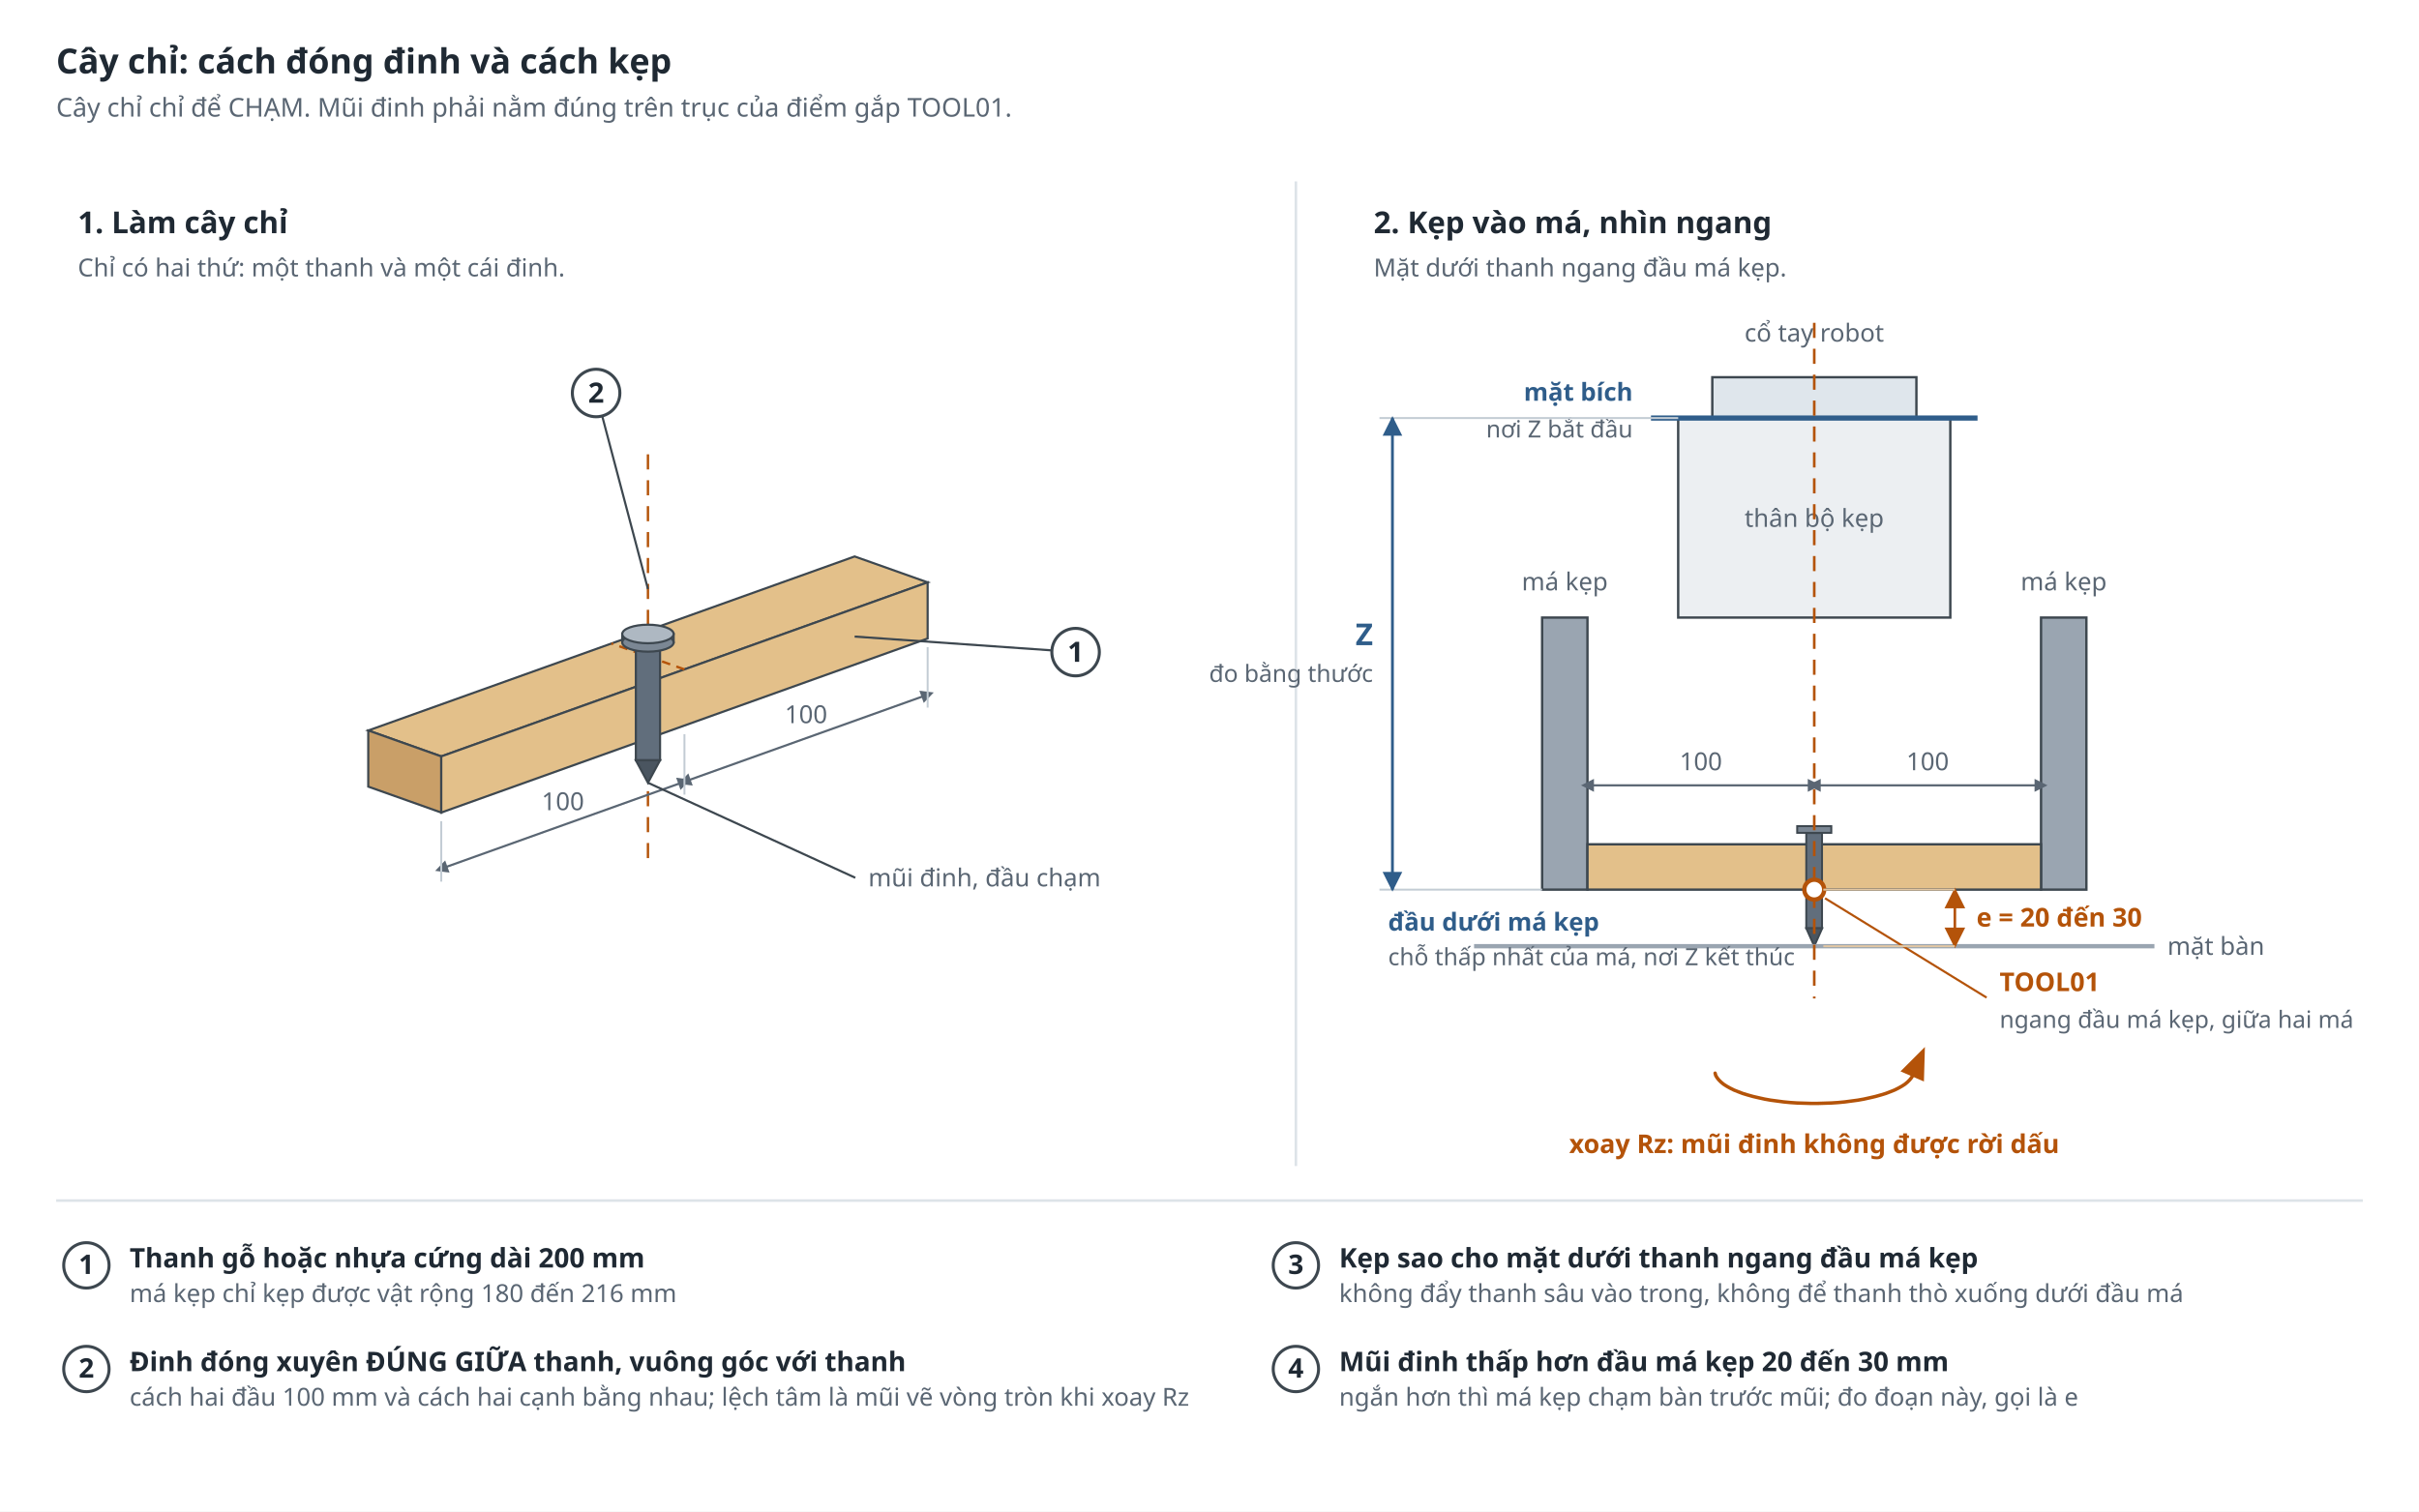
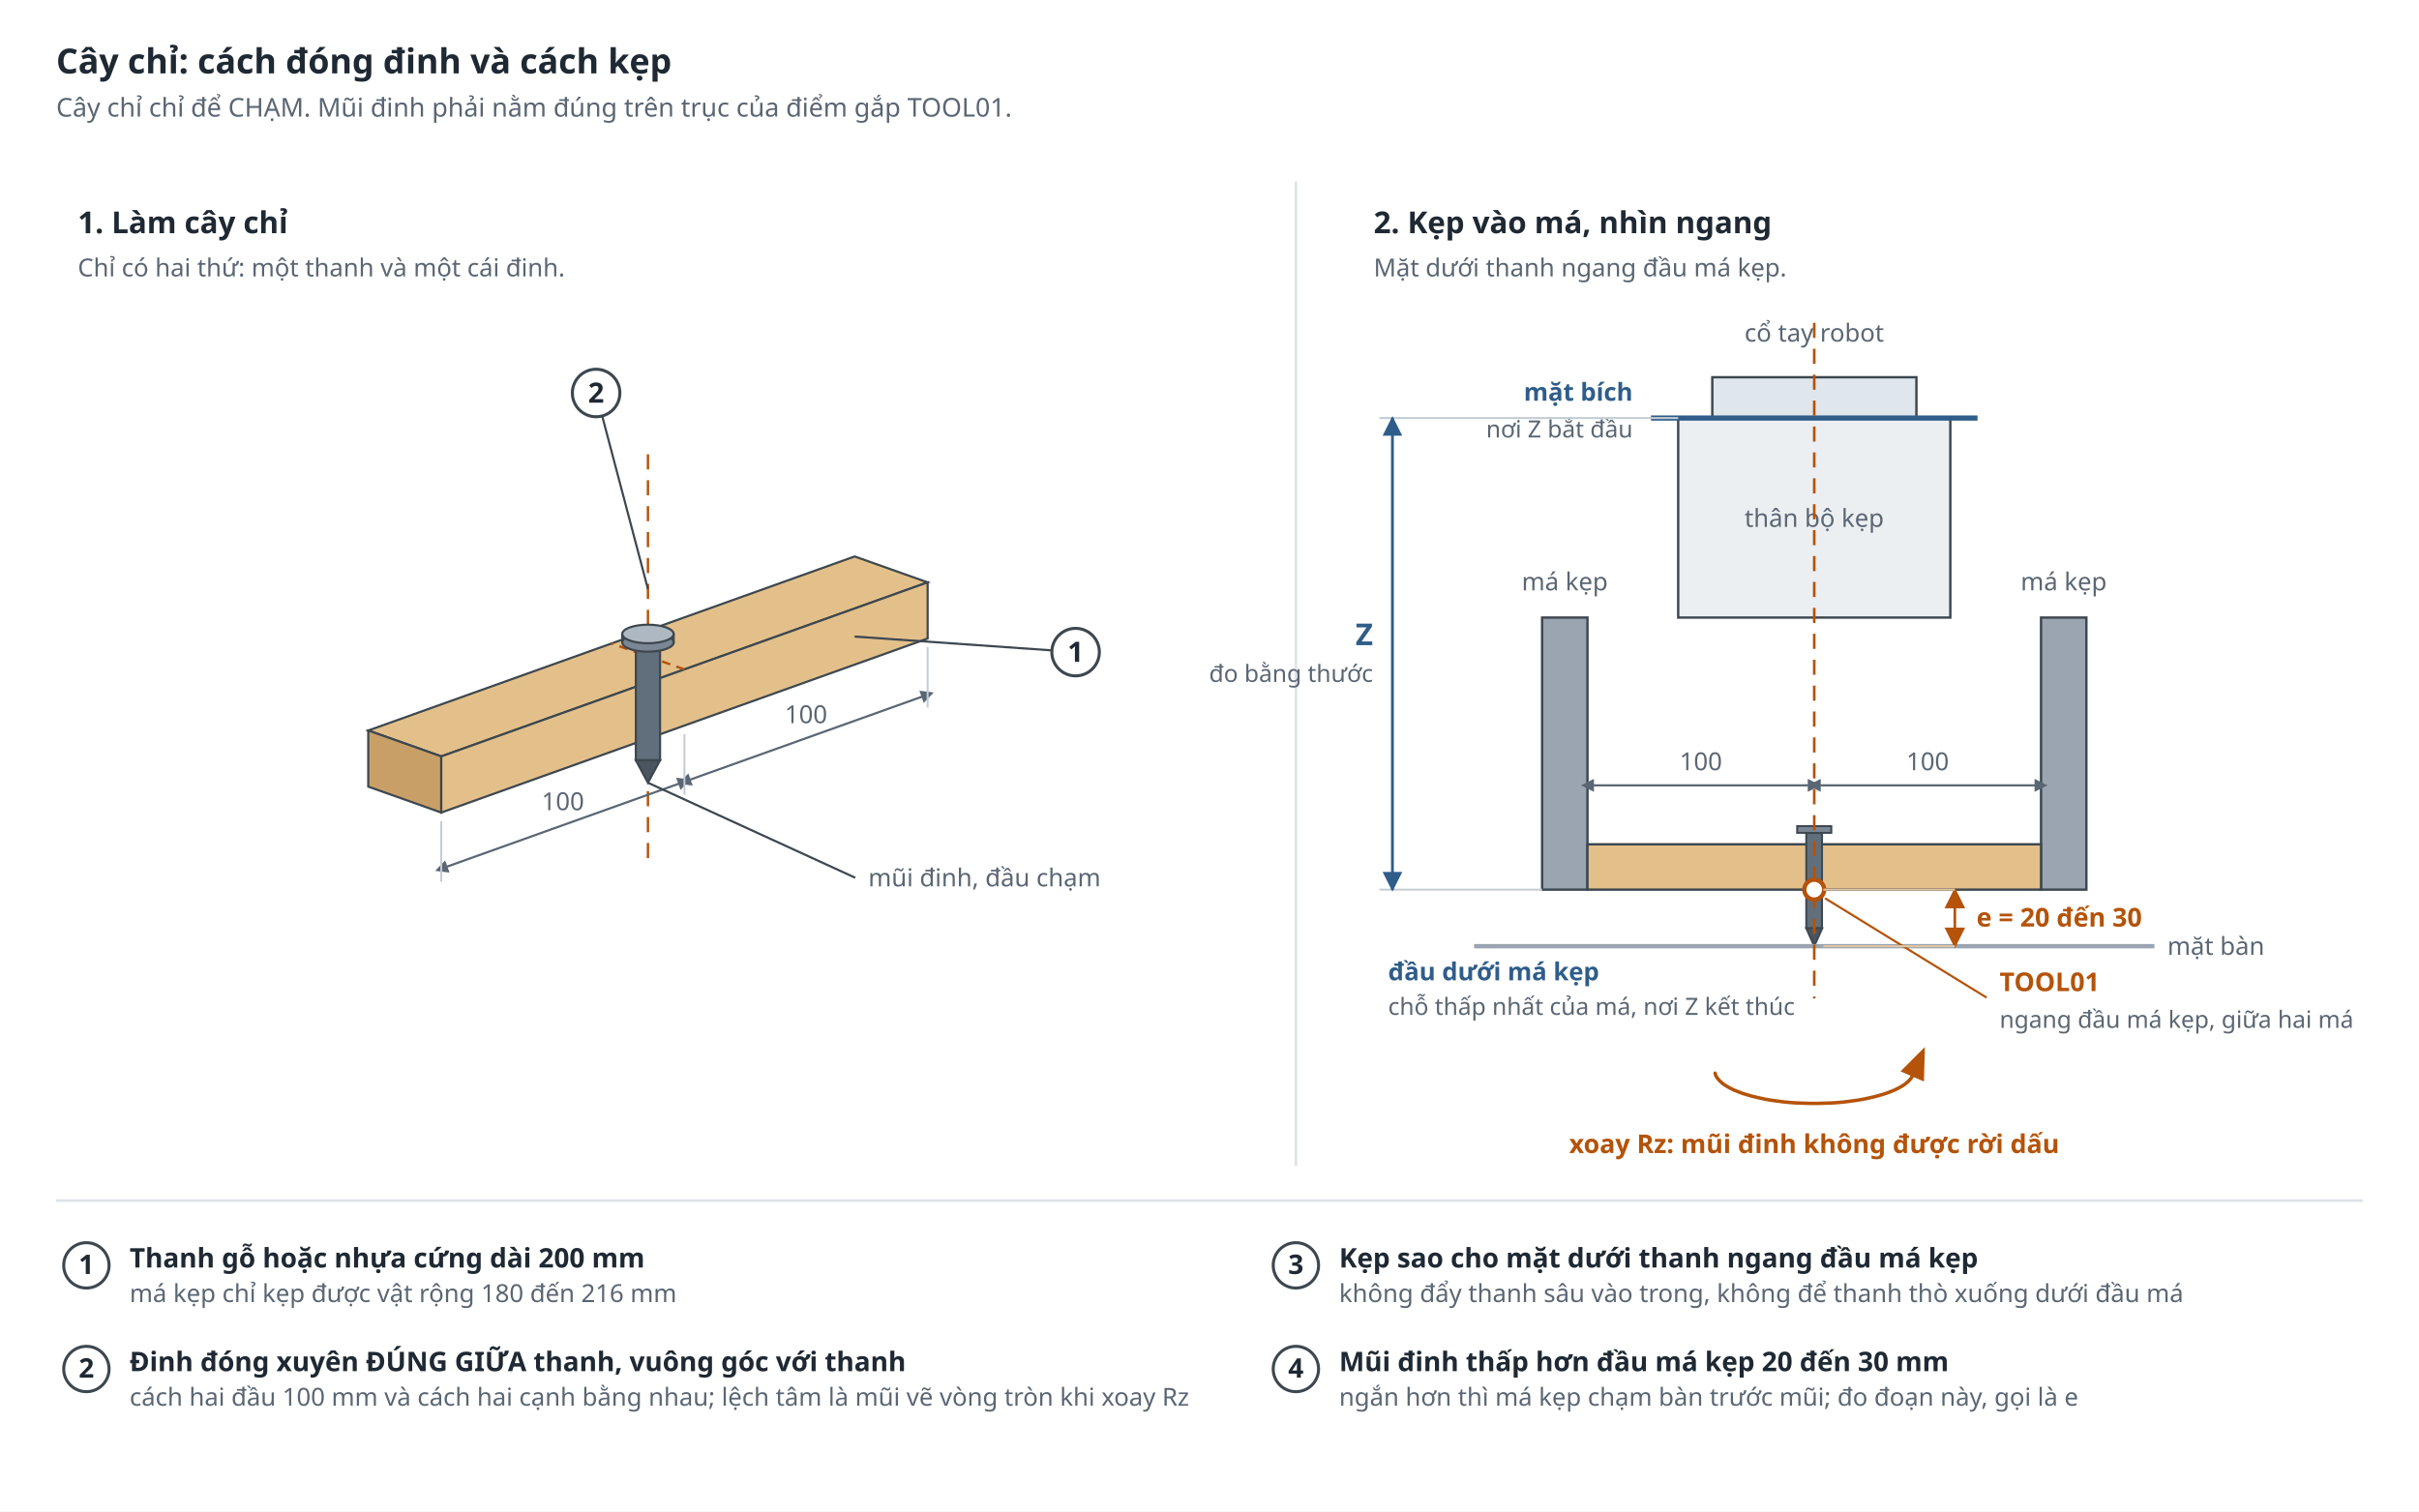
<svg xmlns="http://www.w3.org/2000/svg" viewBox="0 0 1120 700" width="1120" height="700" role="img" aria-label="Cay chi de cham diem: hinh 3D mot thanh dai 200 mm kep giua hai ma kep, mot dinh dong xuyen dung giua thanh va huong thang xuong, mat duoi thanh ngang dau ma kep, mui dinh thap hon dau ma kep 20 den 30 mm; kem hinh chieu canh voi kich thuoc va diem TOOL01 nam tren cung truc voi mui dinh">
  <defs>
    <marker id="d2" viewBox="0 0 10 10" refX="5" refY="5" markerWidth="6" markerHeight="6" orient="auto-start-reverse">
      <path d="M 0 0 L 10 5 L 0 10 z" fill="#5a6673" />
    </marker>
    <marker id="am" viewBox="0 0 10 10" refX="9" refY="5" markerWidth="8" markerHeight="8" orient="auto-start-reverse">
      <path d="M 0 0 L 10 5 L 0 10 z" fill="#b45309" />
    </marker>
    <marker id="ds" viewBox="0 0 10 10" refX="9" refY="5" markerWidth="7" markerHeight="7" orient="auto-start-reverse">
      <path d="M 0 0 L 10 5 L 0 10 z" fill="#2f5d8a" />
    </marker>
  </defs>
  <rect x="0.0" y="0.0" width="1120.0" height="700.0" fill="#ffffff" stroke="#ffffff" stroke-width="0" />
  <g font-family="'Segoe UI',system-ui,sans-serif" fill="#1f2933">
    <text x="26.0" y="34.0" font-size="16" fill="#1f2933" font-weight="700">Cây chỉ: cách đóng đinh và cách kẹp</text>
    <text x="26.0" y="54.0" font-size="12" fill="#5a6673">Cây chỉ chỉ để CHẠM. Mũi đinh phải nằm đúng trên trục của điểm gắp TOOL01.</text>
    <text x="36.0" y="108.0" font-size="14" fill="#1f2933" font-weight="700">1. Làm cây chỉ</text>
    <text x="36.0" y="128.0" font-size="11.5" fill="#5a6673">Chỉ có hai thứ: một thanh và một cái đinh.</text>
    <line x1="300.0" y1="210.4" x2="300.0" y2="400.2" stroke="#b45309" stroke-width="1.1" stroke-dasharray="7 5" />
    <polygon points="204.3,350.3 429.5,269.7 395.7,257.7 170.5,338.3" fill="#e3c08a" stroke="#3d474f" stroke-width="1.0" />
    <polygon points="204.3,376.3 204.3,350.3 170.5,338.3 170.5,364.3" fill="#c99f68" stroke="#3d474f" stroke-width="1.0" />
    <polygon points="204.3,376.3 429.5,295.7 429.5,269.7 204.3,350.3" fill="#e3c08a" stroke="#3d474f" stroke-width="1.0" />
    <line x1="316.9" y1="310.0" x2="283.1" y2="298.0" stroke="#b45309" stroke-width="1.1" stroke-dasharray="4 3" />
    <polygon points="294.4,297.5 305.6,297.5 305.6,352.1 294.4,352.1" fill="#616e7c" stroke="#3d474f" stroke-width="1" />
    <polygon points="294.4,352.1 305.6,352.1 300.0,362.5" fill="#4a5560" stroke="#3d474f" stroke-width="1" />
    <polygon points="288.1,293.6 311.9,293.6 311.9,297.5 288.1,297.5" fill="#7b8794" stroke="#3d474f" stroke-width="1" />
    <ellipse cx="300.0" cy="297.5" rx="11.9" ry="4.3" fill="#7b8794" stroke="#3d474f" stroke-width="1" />
    <ellipse cx="300.0" cy="293.6" rx="11.9" ry="4.3" fill="#aeb8c2" stroke="#3d474f" stroke-width="1" />
    <line x1="204.3" y1="402.3" x2="316.9" y2="362.0" stroke="#5a6673" stroke-width="1" marker-start="url(#d2)" marker-end="url(#d2)" />
    <line x1="316.9" y1="362.0" x2="429.5" y2="321.7" stroke="#5a6673" stroke-width="1" marker-start="url(#d2)" marker-end="url(#d2)" />
    <line x1="204.3" y1="380.3" x2="204.3" y2="408.3" stroke="#c3ccd4" stroke-width="0.9" />
    <line x1="316.9" y1="340.0" x2="316.9" y2="368.0" stroke="#c3ccd4" stroke-width="0.9" />
    <line x1="429.5" y1="299.7" x2="429.5" y2="327.7" stroke="#c3ccd4" stroke-width="0.9" />
    <text x="260.6" y="375.2" font-size="11.5" fill="#5a6673" text-anchor="middle">100</text>
    <text x="373.2" y="334.9" font-size="11.5" fill="#5a6673" text-anchor="middle">100</text>
    <line x1="300.0" y1="362.5" x2="396.0" y2="406.5" stroke="#3d474f" stroke-width="1" />
    <text x="402.0" y="410.5" font-size="11.5" fill="#5a6673">mũi đinh, đầu chạm</text>
    <line x1="487.0" y1="301.2" x2="395.7" y2="294.8" stroke="#3d474f" stroke-width="1" />
    <circle cx="498.0" cy="302.0" r="11" fill="#ffffff" stroke="#3d474f" stroke-width="1.4" />
    <text x="498.0" y="306.5" font-size="13" font-weight="700" text-anchor="middle">1</text>
    <line x1="278.8" y1="192.6" x2="300.0" y2="272.8" stroke="#3d474f" stroke-width="1" />
    <circle cx="276.0" cy="182.0" r="11" fill="#ffffff" stroke="#3d474f" stroke-width="1.4" />
    <text x="276.0" y="186.5" font-size="13" font-weight="700" text-anchor="middle">2</text>
    <line x1="600.0" y1="84.0" x2="600.0" y2="540.0" stroke="#dde3e8" stroke-width="1.2" />
    <text x="636.0" y="108.0" font-size="14" fill="#1f2933" font-weight="700">2. Kẹp vào má, nhìn ngang</text>
    <text x="636.0" y="128.0" font-size="11.5" fill="#5a6673">Mặt dưới thanh ngang đầu má kẹp.</text>
    <rect x="714.0" y="286.0" width="21.0" height="126.0" fill="#9aa5b1" stroke="#3d474f" stroke-width="1.1" />
    <rect x="945.0" y="286.0" width="21.0" height="126.0" fill="#9aa5b1" stroke="#3d474f" stroke-width="1.1" />
    <rect x="777.0" y="193.6" width="126.0" height="92.4" fill="#eceff2" stroke="#3d474f" stroke-width="1.1" />
    <rect x="792.8" y="174.7" width="94.5" height="18.9" fill="#dfe6ec" stroke="#3d474f" stroke-width="1.1" />
    <text x="840.0" y="158.2" font-size="11.5" fill="#5a6673" text-anchor="middle">cổ tay robot</text>
    <line x1="764.4" y1="193.6" x2="915.6" y2="193.6" stroke="#2f5d8a" stroke-width="2.4" />
    <text x="756.0" y="185.6" font-size="11.5" fill="#2f5d8a" font-weight="600" text-anchor="end">mặt bích</text>
    <text x="756.0" y="202.6" font-size="11" fill="#5a6673" text-anchor="end">nơi Z bắt đầu</text>
    <text x="840.0" y="244.0" font-size="11.5" fill="#5a6673" text-anchor="middle">thân bộ kẹp</text>
    <text x="724.5" y="273.4" font-size="11.5" fill="#5a6673" text-anchor="middle">má kẹp</text>
    <text x="955.5" y="273.4" font-size="11.5" fill="#5a6673" text-anchor="middle">má kẹp</text>
    <rect x="735.0" y="391.0" width="210.0" height="21.0" fill="#e3c08a" stroke="#3d474f" stroke-width="1.1" />
    <rect x="836.3" y="385.8" width="7.3" height="44.1" fill="#616e7c" stroke="#3d474f" stroke-width="0.9" />
    <polygon points="836.3,429.9 843.7,429.9 840.0,438.2" fill="#4a5560" stroke="#3d474f" stroke-width="0.9" />
    <rect x="832.1" y="382.6" width="15.8" height="3.1" fill="#7b8794" stroke="#3d474f" stroke-width="0.9" />
    <line x1="682.5" y1="438.2" x2="997.5" y2="438.2" stroke="#9aa5b1" stroke-width="2.0" />
    <text x="1003.5" y="442.2" font-size="11.5" fill="#5a6673">mặt bàn</text>
    <line x1="840.0" y1="149.5" x2="840.0" y2="462.4" stroke="#b45309" stroke-width="1.2" stroke-dasharray="7 5" />
    <circle cx="840.0" cy="412.0" r="4.6" fill="#ffffff" stroke="#b45309" stroke-width="2" />
    <line x1="845.0" y1="416.0" x2="919.8" y2="462.0" stroke="#b45309" stroke-width="1" />
    <text x="925.8" y="459.0" font-size="12" fill="#b45309" font-weight="700">TOOL01</text>
    <text x="925.8" y="476.0" font-size="11" fill="#5a6673">ngang đầu má kẹp, giữa hai má</text>
    <line x1="777.0" y1="193.6" x2="638.7" y2="193.6" stroke="#c3ccd4" stroke-width="0.9" />
    <line x1="714.0" y1="412.0" x2="638.7" y2="412.0" stroke="#c3ccd4" stroke-width="0.9" />
    <line x1="644.7" y1="193.6" x2="644.7" y2="412.0" stroke="#2f5d8a" stroke-width="1.3" marker-start="url(#ds)" marker-end="url(#ds)" />
    <text x="635.7" y="298.8" font-size="14" fill="#2f5d8a" font-weight="700" text-anchor="end">Z</text>
    <text x="635.7" y="315.8" font-size="11" fill="#5a6673" text-anchor="end">đo bằng thước</text>
-     <text x="642.7" y="431.0" font-size="11.5" fill="#2f5d8a" font-weight="600">đầu dưới má kẹp</text>
-     <text x="642.7" y="447.0" font-size="11" fill="#5a6673">chỗ thấp nhất của má, nơi Z kết thúc</text>
+     <text x="642.7" y="454.0" font-size="11.5" fill="#2f5d8a" font-weight="600">đầu dưới má kẹp</text>
+     <text x="642.7" y="470.0" font-size="11" fill="#5a6673">chỗ thấp nhất của má, nơi Z kết thúc</text>
    <line x1="735.0" y1="363.7" x2="840.0" y2="363.7" stroke="#5a6673" stroke-width="1" marker-start="url(#d2)" marker-end="url(#d2)" />
    <line x1="840.0" y1="363.7" x2="945.0" y2="363.7" stroke="#5a6673" stroke-width="1" marker-start="url(#d2)" marker-end="url(#d2)" />
    <text x="787.5" y="356.7" font-size="11.5" fill="#5a6673" text-anchor="middle">100</text>
    <text x="892.5" y="356.7" font-size="11.5" fill="#5a6673" text-anchor="middle">100</text>
    <line x1="905.1" y1="412.0" x2="905.1" y2="438.2" stroke="#b45309" stroke-width="1.2" marker-start="url(#am)" marker-end="url(#am)" />
    <line x1="844.2" y1="412.0" x2="905.1" y2="412.0" stroke="#e2c7a3" stroke-width="0.9" />
    <line x1="844.2" y1="438.2" x2="905.1" y2="438.2" stroke="#e2c7a3" stroke-width="0.9" />
    <text x="915.1" y="429.1" font-size="12" fill="#b45309" font-weight="600">e = 20 đến 30</text>
    <polyline points="794.1,497.0 794.4,498.1 795.0,499.1 795.8,500.1 796.8,501.1 798.0,502.1 799.4,503.0 801.0,503.9 802.8,504.8 804.8,505.6 806.9,506.4 809.2,507.1 811.7,507.8 814.3,508.4 817.0,509.0 819.8,509.5 822.8,509.9 825.8,510.3 828.9,510.6 832.0,510.8 835.2,510.9 838.4,511.0 841.6,511.0 844.8,510.9 848.0,510.8 851.1,510.6 854.2,510.3 857.2,509.9 860.2,509.5 863.0,509.0 865.7,508.4 868.3,507.8 870.8,507.1 873.1,506.4 875.2,505.6 877.2,504.8 879.0,503.9 880.6,503.0 882.0,502.1 883.2,501.1 884.2,500.1 885.0,499.1 885.6,498.1" fill="none" stroke="#b45309" stroke-width="1.6" stroke-linecap="round" />
    <polygon points="890.7,486.1 890.3,500.1 880.8,496.0" fill="#b45309" stroke="#b45309" stroke-width="1" />
    <text x="840.0" y="534.0" font-size="12" fill="#b45309" font-weight="600" text-anchor="middle">xoay Rz: mũi đinh không được rời dấu</text>
    <line x1="26.0" y1="556.0" x2="1094.0" y2="556.0" stroke="#dde3e8" stroke-width="1.2" />
    <circle cx="40" cy="586" r="10.5" fill="none" stroke="#3d474f" stroke-width="1.4" />
    <text x="40" y="590" font-size="12.5" font-weight="700" text-anchor="middle">1</text>
    <text x="60.0" y="587.0" font-size="12.5" fill="#1f2933" font-weight="600">Thanh gỗ hoặc nhựa cứng dài 200 mm</text>
    <text x="60.0" y="603.0" font-size="11.5" fill="#5a6673">má kẹp chỉ kẹp được vật rộng 180 đến 216 mm</text>
    <circle cx="40" cy="634" r="10.5" fill="none" stroke="#3d474f" stroke-width="1.4" />
    <text x="40" y="638" font-size="12.5" font-weight="700" text-anchor="middle">2</text>
    <text x="60.0" y="635.0" font-size="12.5" fill="#1f2933" font-weight="600">Đinh đóng xuyên ĐÚNG GIỮA thanh, vuông góc với thanh</text>
    <text x="60.0" y="651.0" font-size="11.5" fill="#5a6673">cách hai đầu 100 mm và cách hai cạnh bằng nhau; lệch tâm là mũi vẽ vòng tròn khi xoay Rz</text>
    <circle cx="600" cy="586" r="10.5" fill="none" stroke="#3d474f" stroke-width="1.4" />
    <text x="600" y="590" font-size="12.5" font-weight="700" text-anchor="middle">3</text>
    <text x="620.0" y="587.0" font-size="12.5" fill="#1f2933" font-weight="600">Kẹp sao cho mặt dưới thanh ngang đầu má kẹp</text>
    <text x="620.0" y="603.0" font-size="11.5" fill="#5a6673">không đẩy thanh sâu vào trong, không để thanh thò xuống dưới đầu má</text>
    <circle cx="600" cy="634" r="10.5" fill="none" stroke="#3d474f" stroke-width="1.4" />
    <text x="600" y="638" font-size="12.5" font-weight="700" text-anchor="middle">4</text>
    <text x="620.0" y="635.0" font-size="12.5" fill="#1f2933" font-weight="600">Mũi đinh thấp hơn đầu má kẹp 20 đến 30 mm</text>
    <text x="620.0" y="651.0" font-size="11.5" fill="#5a6673">ngắn hơn thì má kẹp chạm bàn trước mũi; đo đoạn này, gọi là e</text>
  </g>
</svg>
